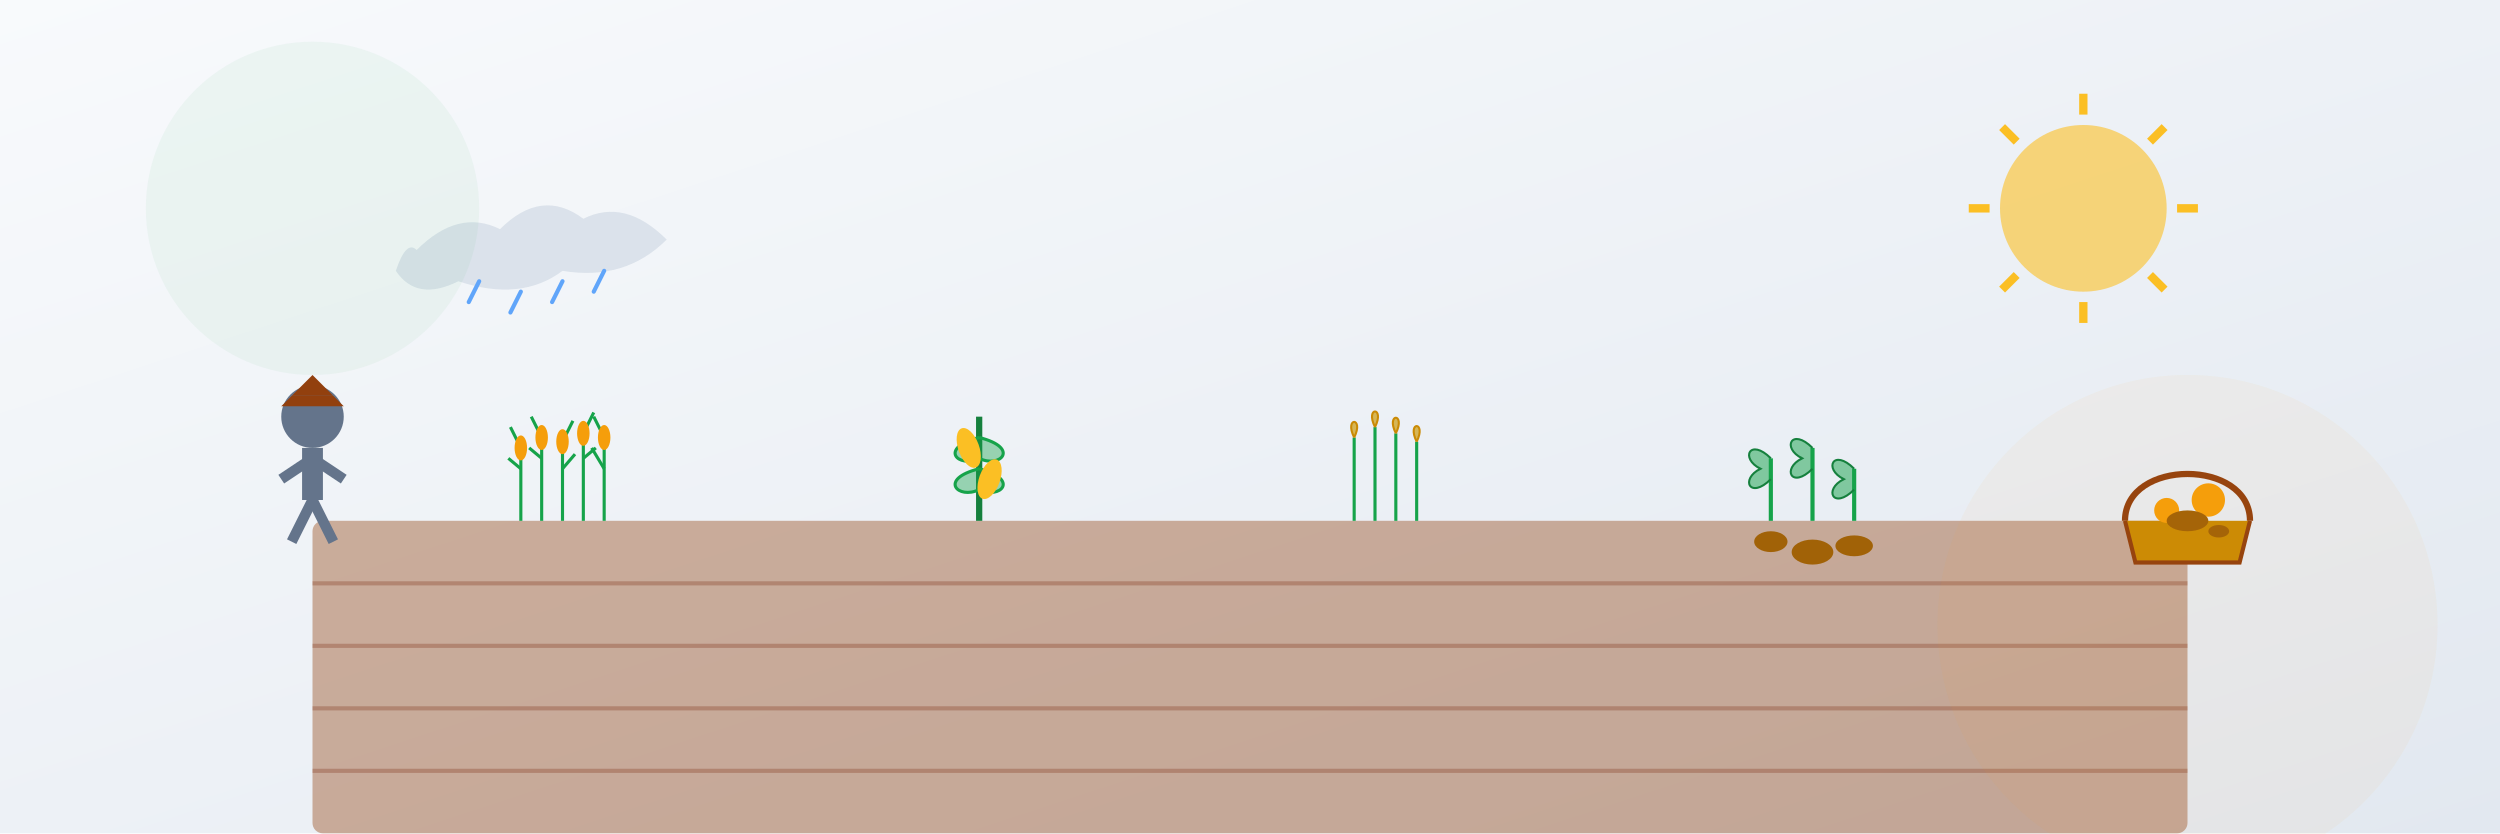
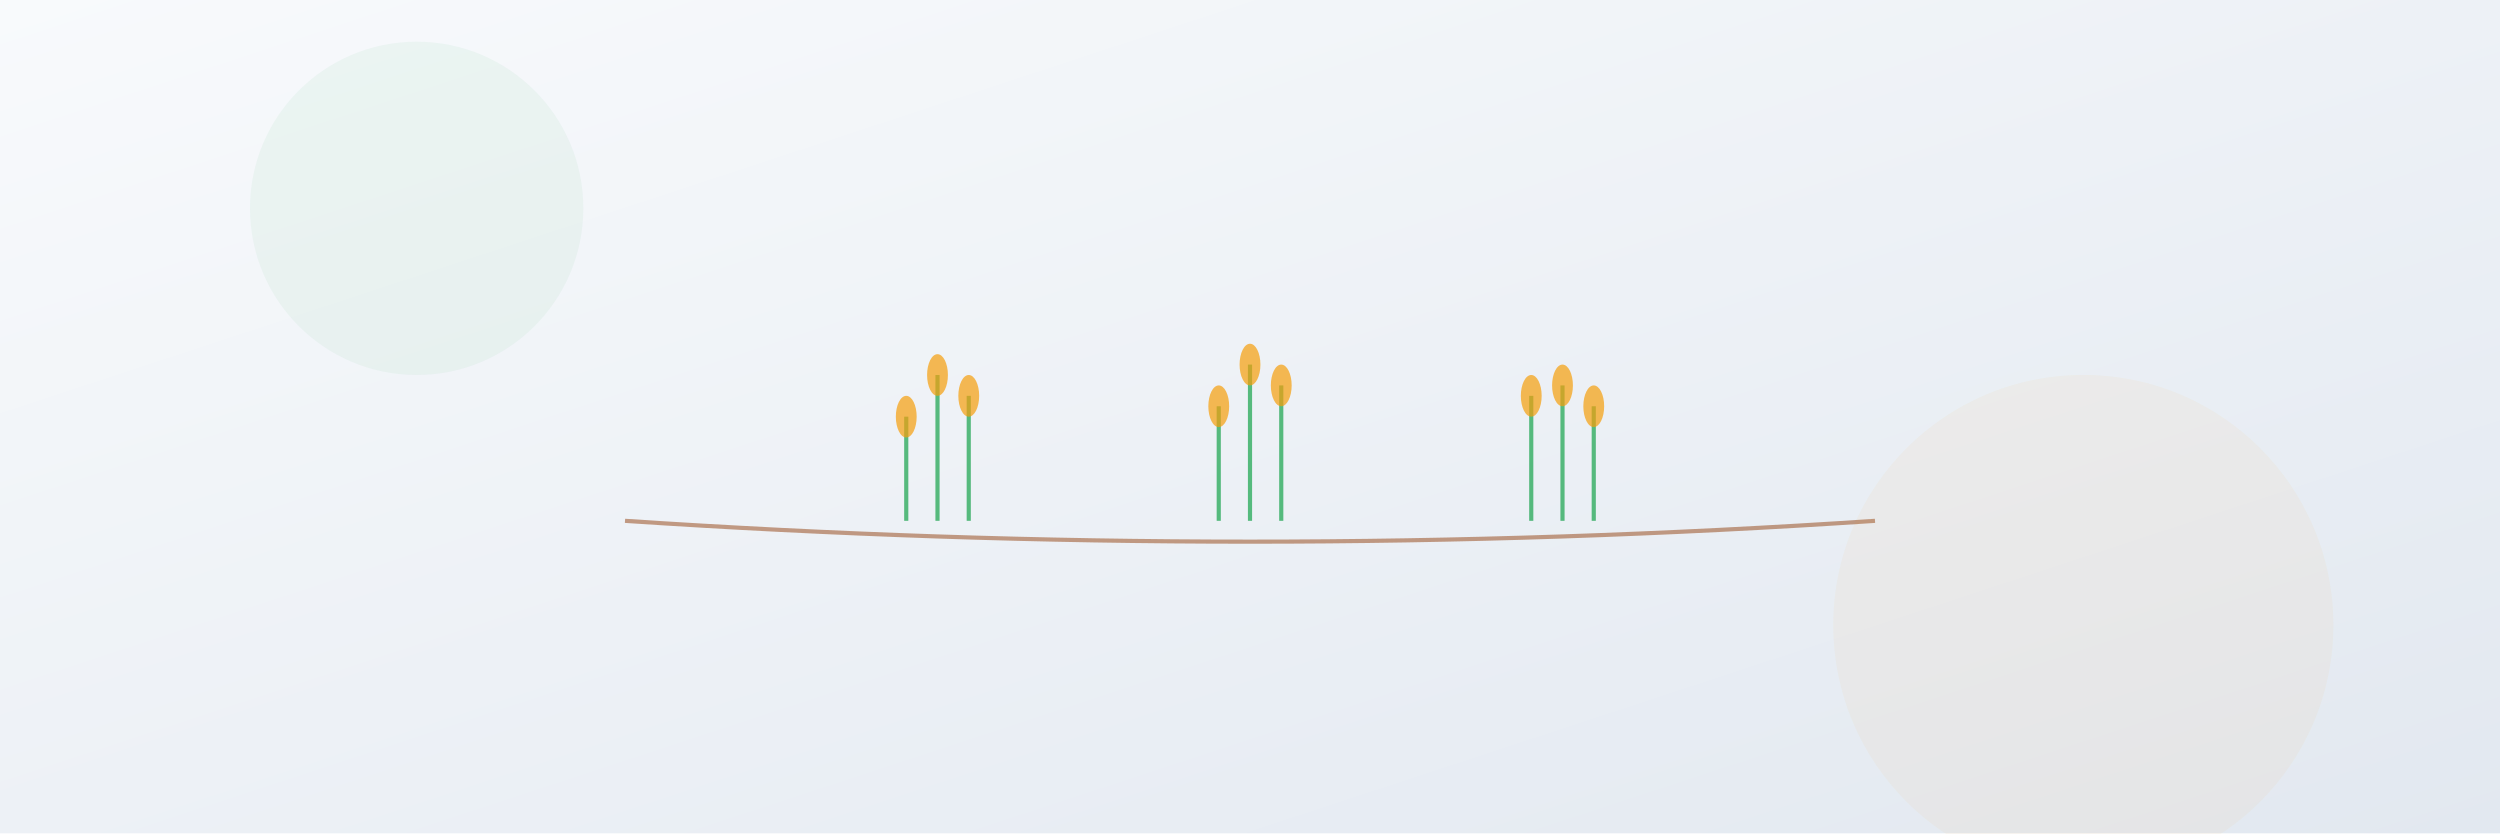
<svg xmlns="http://www.w3.org/2000/svg" width="1200" height="400" viewBox="0 0 1200 400">
  <defs>
    <linearGradient id="bg-gradient" x1="0%" y1="0%" x2="100%" y2="100%">
      <stop offset="0%" stop-color="#f8fafc" />
      <stop offset="100%" stop-color="#e2e8f0" />
    </linearGradient>
  </defs>
  <rect width="1200" height="400" fill="url(#bg-gradient)" />
-   <g transform="translate(1000, 100)">
-     <circle cx="0" cy="0" r="40" fill="#fbbf24" opacity="0.6" />
-     <path d="M0,-55 L0,-45 M39,-39 L32,-32 M55,0 L45,0 M39,39 L32,32 M0,55 L0,45 M-39,39 L-32,32 M-55,0 L-45,0 M-39,-39 L-32,-32" stroke="#fbbf24" stroke-width="4" />
+   <g transform="translate(600, 200)">
+     <g transform="translate(-150, 0)">
+       <path d="M-15,50 L-15,0 M0,50 L0,-20 M15,50 L15,-10" stroke="#16a34a" stroke-width="2" opacity="0.7" />
+       <ellipse cx="-15" cy="0" rx="5" ry="10" fill="#f59e0b" opacity="0.7" />
+       <ellipse cx="0" cy="-20" rx="5" ry="10" fill="#f59e0b" opacity="0.7" />
+       <ellipse cx="15" cy="-10" rx="5" ry="10" fill="#f59e0b" opacity="0.7" />
+     </g>
+     <g transform="translate(0, 0)">
+       <path d="M-15,50 L-15,-5 M0,50 L0,-25 M15,50 L15,-15" stroke="#16a34a" stroke-width="2" opacity="0.7" />
+       <ellipse cx="-15" cy="-5" rx="5" ry="10" fill="#f59e0b" opacity="0.7" />
+       <ellipse cx="0" cy="-25" rx="5" ry="10" fill="#f59e0b" opacity="0.7" />
+       <ellipse cx="15" cy="-15" rx="5" ry="10" fill="#f59e0b" opacity="0.7" />
+     </g>
+     <g transform="translate(150, 0)">
+       <path d="M-15,50 L-15,-10 M0,50 L0,-15 M15,50 L15,-5" stroke="#16a34a" stroke-width="2" opacity="0.7" />
+       <ellipse cx="-15" cy="-10" rx="5" ry="10" fill="#f59e0b" opacity="0.7" />
+       <ellipse cx="0" cy="-15" rx="5" ry="10" fill="#f59e0b" opacity="0.7" />
+       <ellipse cx="15" cy="-5" rx="5" ry="10" fill="#f59e0b" opacity="0.7" />
+     </g>
  </g>
-   <rect x="150" y="250" width="900" height="150" fill="#92400e" opacity="0.4" rx="5" />
-   <g transform="translate(150, 280)">
-     <path d="M0,0 L900,0 M0,30 L900,30 M0,60 L900,60 M0,90 L900,90" stroke="#7c2d12" stroke-width="2" stroke-opacity="0.3" />
-   </g>
-   <g transform="translate(250, 200)">
-     <path d="M0,50 L0,15 M10,50 L10,10 M20,50 L20,12 M30,50 L30,8 M40,50 L40,10" stroke="#16a34a" stroke-width="1.5" />
-     <path d="M0,15 L-5,5 M0,25 L-6,20 M10,10 L5,0 M10,20 L4,15 M20,12 L25,2 M20,25 L26,18 M30,8 L35,-2 M30,20 L36,15 M40,10 L35,0 M40,25 L34,15" stroke="#16a34a" stroke-width="1.5" />
-     <ellipse cx="0" cy="15" rx="3" ry="6" fill="#f59e0b" />
-     <ellipse cx="10" cy="10" rx="3" ry="6" fill="#f59e0b" />
-     <ellipse cx="20" cy="12" rx="3" ry="6" fill="#f59e0b" />
-     <ellipse cx="30" cy="8" rx="3" ry="6" fill="#f59e0b" />
-     <ellipse cx="40" cy="10" rx="3" ry="6" fill="#f59e0b" />
-   </g>
-   <g transform="translate(450, 200)">
-     <path d="M20,50 L20,0" stroke="#15803d" stroke-width="3" />
-     <path d="M20,10 C0,15 10,25 20,20 M20,25 C0,30 10,40 20,35 M20,10 C40,15 30,25 20,20 M20,25 C40,30 30,40 20,35" stroke="#16a34a" stroke-width="1.5" fill="#16a34a" fill-opacity="0.4" />
-     <ellipse cx="15" cy="15" rx="5" ry="10" transform="rotate(-20 15 15)" fill="#fbbf24" />
-     <ellipse cx="25" cy="30" rx="5" ry="10" transform="rotate(20 25 30)" fill="#fbbf24" />
-   </g>
-   <g transform="translate(650, 200)">
-     <path d="M0,50 L0,10 M10,50 L10,5 M20,50 L20,8 M30,50 L30,12" stroke="#16a34a" stroke-width="1.5" />
-     <path d="M0,10 C-5,0 5,0 0,10 M10,5 C5,-5 15,-5 10,5 M20,8 C15,-2 25,-2 20,8 M30,12 C25,2 35,2 30,12" fill="#d6b656" stroke="#ca8a04" stroke-width="1" />
-   </g>
-   <g transform="translate(850, 200)">
-     <path d="M0,50 L0,20 M20,50 L20,15 M40,50 L40,25" stroke="#16a34a" stroke-width="2" />
-     <path d="M0,20 C-10,10 -15,20 -5,25 C-15,30 -10,40 0,30 M20,15 C10,5 5,15 15,20 C5,25 10,35 20,25 M40,25 C30,15 25,25 35,30 C25,35 30,45 40,35" fill="#16a34a" fill-opacity="0.5" stroke="#15803d" stroke-width="1" />
-     <ellipse cx="0" cy="60" rx="8" ry="5" fill="#a16207" />
-     <ellipse cx="20" cy="65" rx="10" ry="6" fill="#a16207" />
-     <ellipse cx="40" cy="62" rx="9" ry="5" fill="#a16207" />
-   </g>
-   <g transform="translate(150, 200)">
-     <circle cx="0" cy="0" r="15" fill="#64748b" />
-     <path d="M0,15 L0,40" stroke="#64748b" stroke-width="10" />
-     <path d="M0,20 L-15,30" stroke="#64748b" stroke-width="5" />
-     <path d="M0,20 L15,30" stroke="#64748b" stroke-width="5" />
-     <path d="M0,40 L-10,60" stroke="#64748b" stroke-width="5" />
-     <path d="M0,40 L10,60" stroke="#64748b" stroke-width="5" />
-     <path d="M-15,-5 L15,-5 L10,-10 L-10,-10 Z" fill="#92400e" />
-     <path d="M-10,-10 L0,-20 L10,-10" fill="#92400e" />
-   </g>
-   <g transform="translate(1050, 230)">
-     <path d="M-30,20 C-30,-10 30,-10 30,20" fill="none" stroke="#92400e" stroke-width="3" />
-     <path d="M-30,20 L-25,40 L25,40 L30,20" fill="#ca8a04" stroke="#92400e" stroke-width="2" />
-     <circle cx="-10" cy="15" r="6" fill="#f59e0b" />
-     <circle cx="10" cy="10" r="8" fill="#f59e0b" />
-     <ellipse cx="0" cy="20" rx="10" ry="5" fill="#a16207" />
-     <ellipse cx="15" cy="25" rx="5" ry="3" fill="#a16207" />
-   </g>
-   <g transform="translate(200, 100)">
-     <path d="M0,20 Q20,0 40,10 Q60,-10 80,5 Q100,-5 120,15 Q100,35 70,30 Q50,45 20,35 Q0,45 -10,30 Q-5,15 0,20 Z" fill="#cbd5e1" opacity="0.6" />
-     <path d="M30,35 L25,45 M50,40 L45,50 M70,35 L65,45 M90,30 L85,40" stroke="#60a5fa" stroke-width="2" stroke-linecap="round" />
-   </g>
-   <circle cx="150" cy="100" r="80" fill="#16a34a" opacity="0.05" />
-   <circle cx="1050" cy="300" r="120" fill="#f59e0b" opacity="0.05" />
+   <path d="M300,250 Q600,270 900,250" stroke="#92400e" stroke-width="2" opacity="0.5" fill="none" />
+   <circle cx="200" cy="100" r="80" fill="#16a34a" opacity="0.05" />
+   <circle cx="1000" cy="300" r="120" fill="#f59e0b" opacity="0.05" />
</svg>
